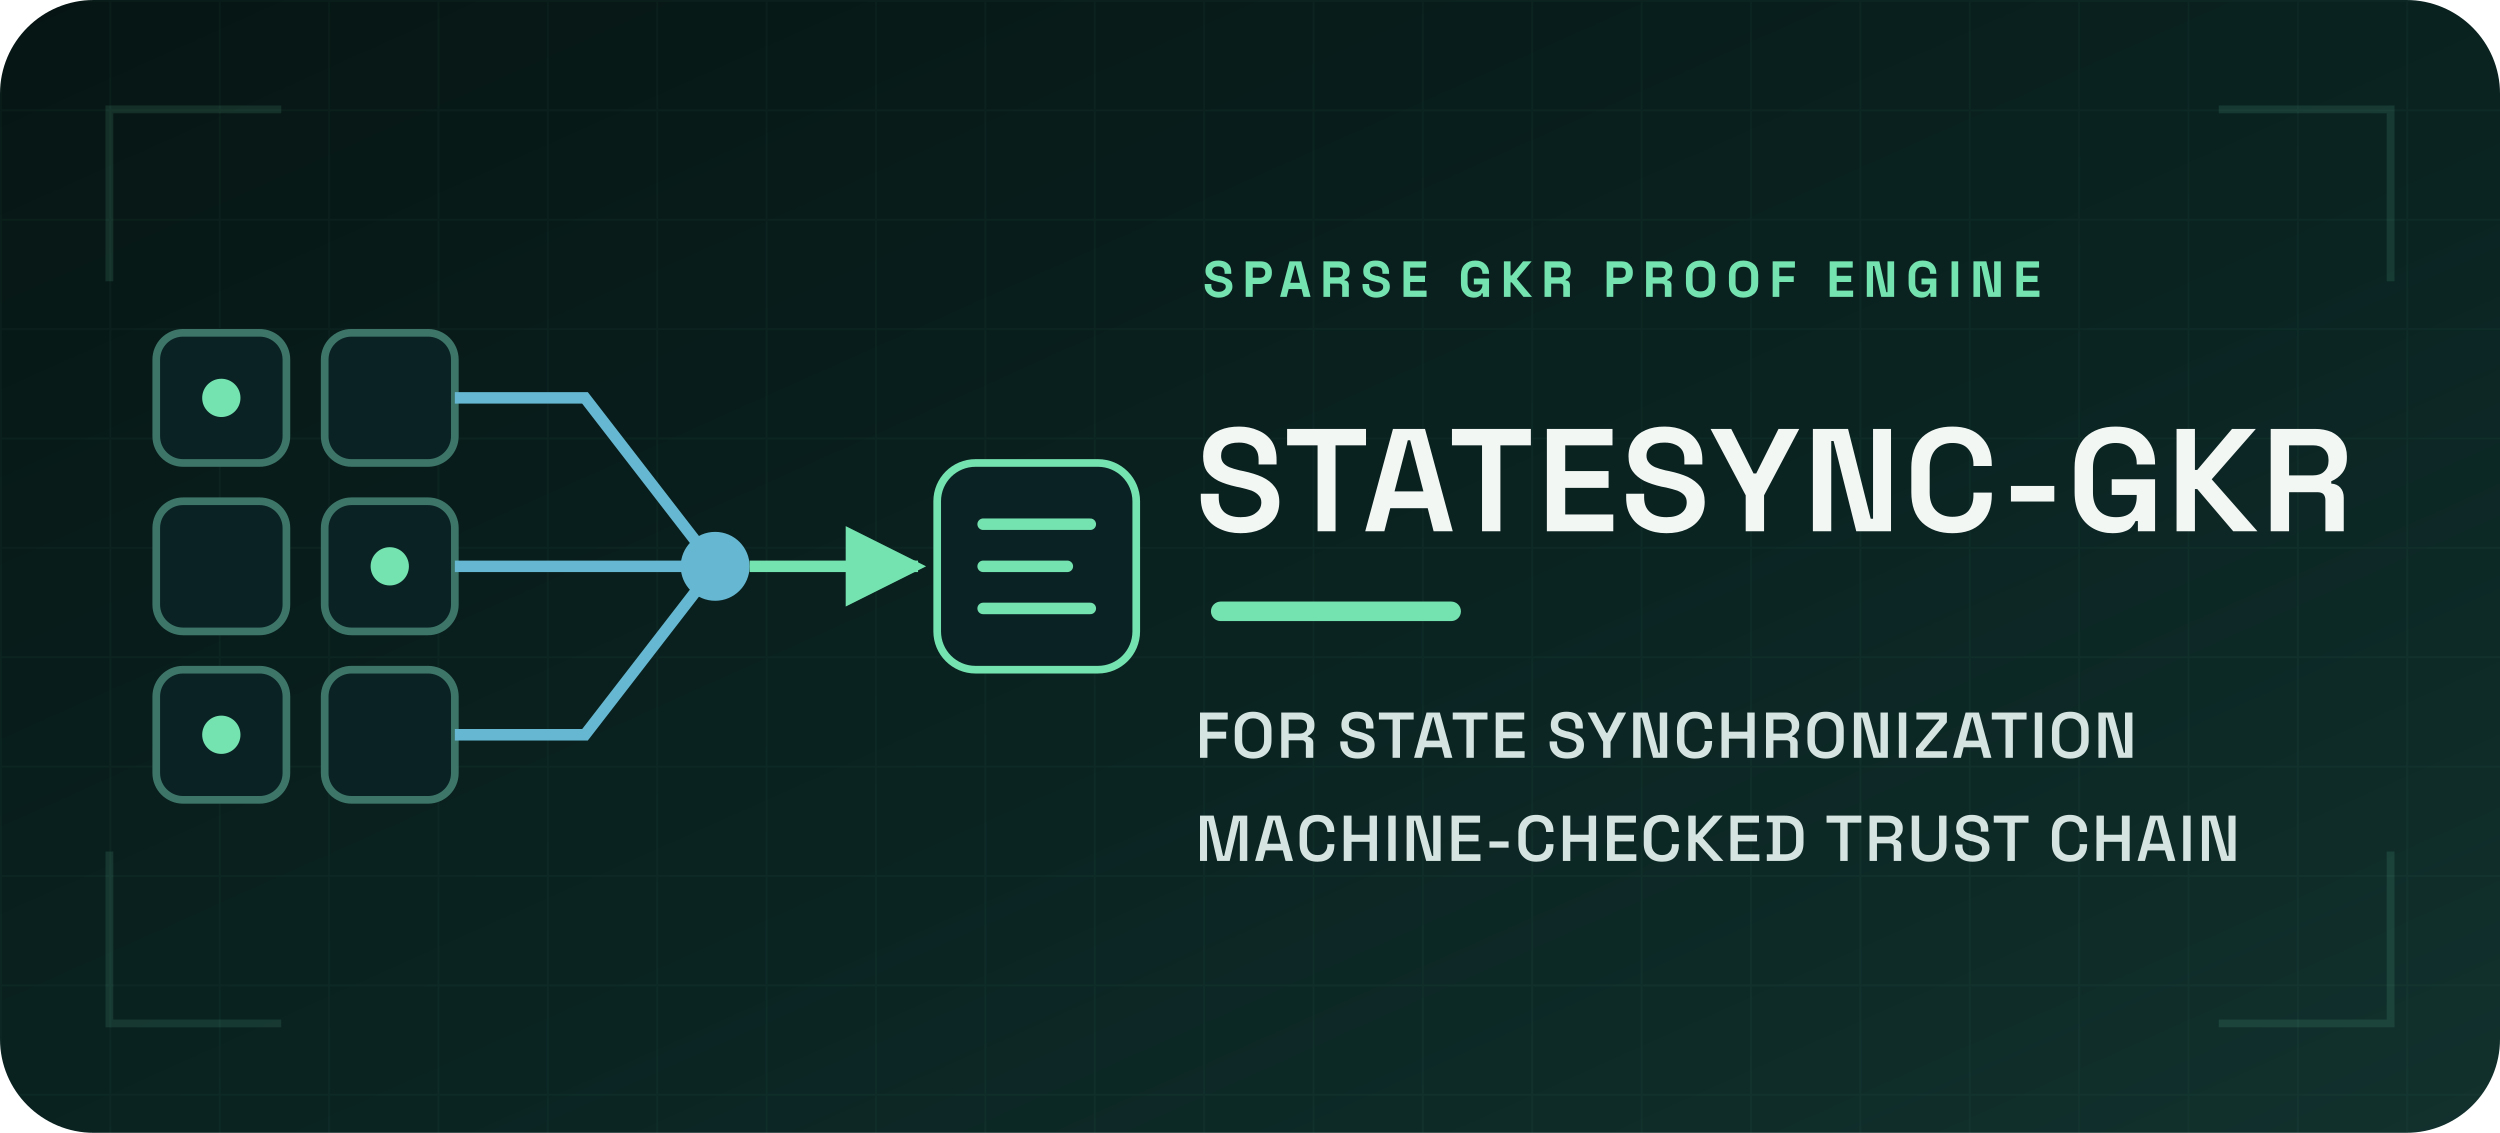
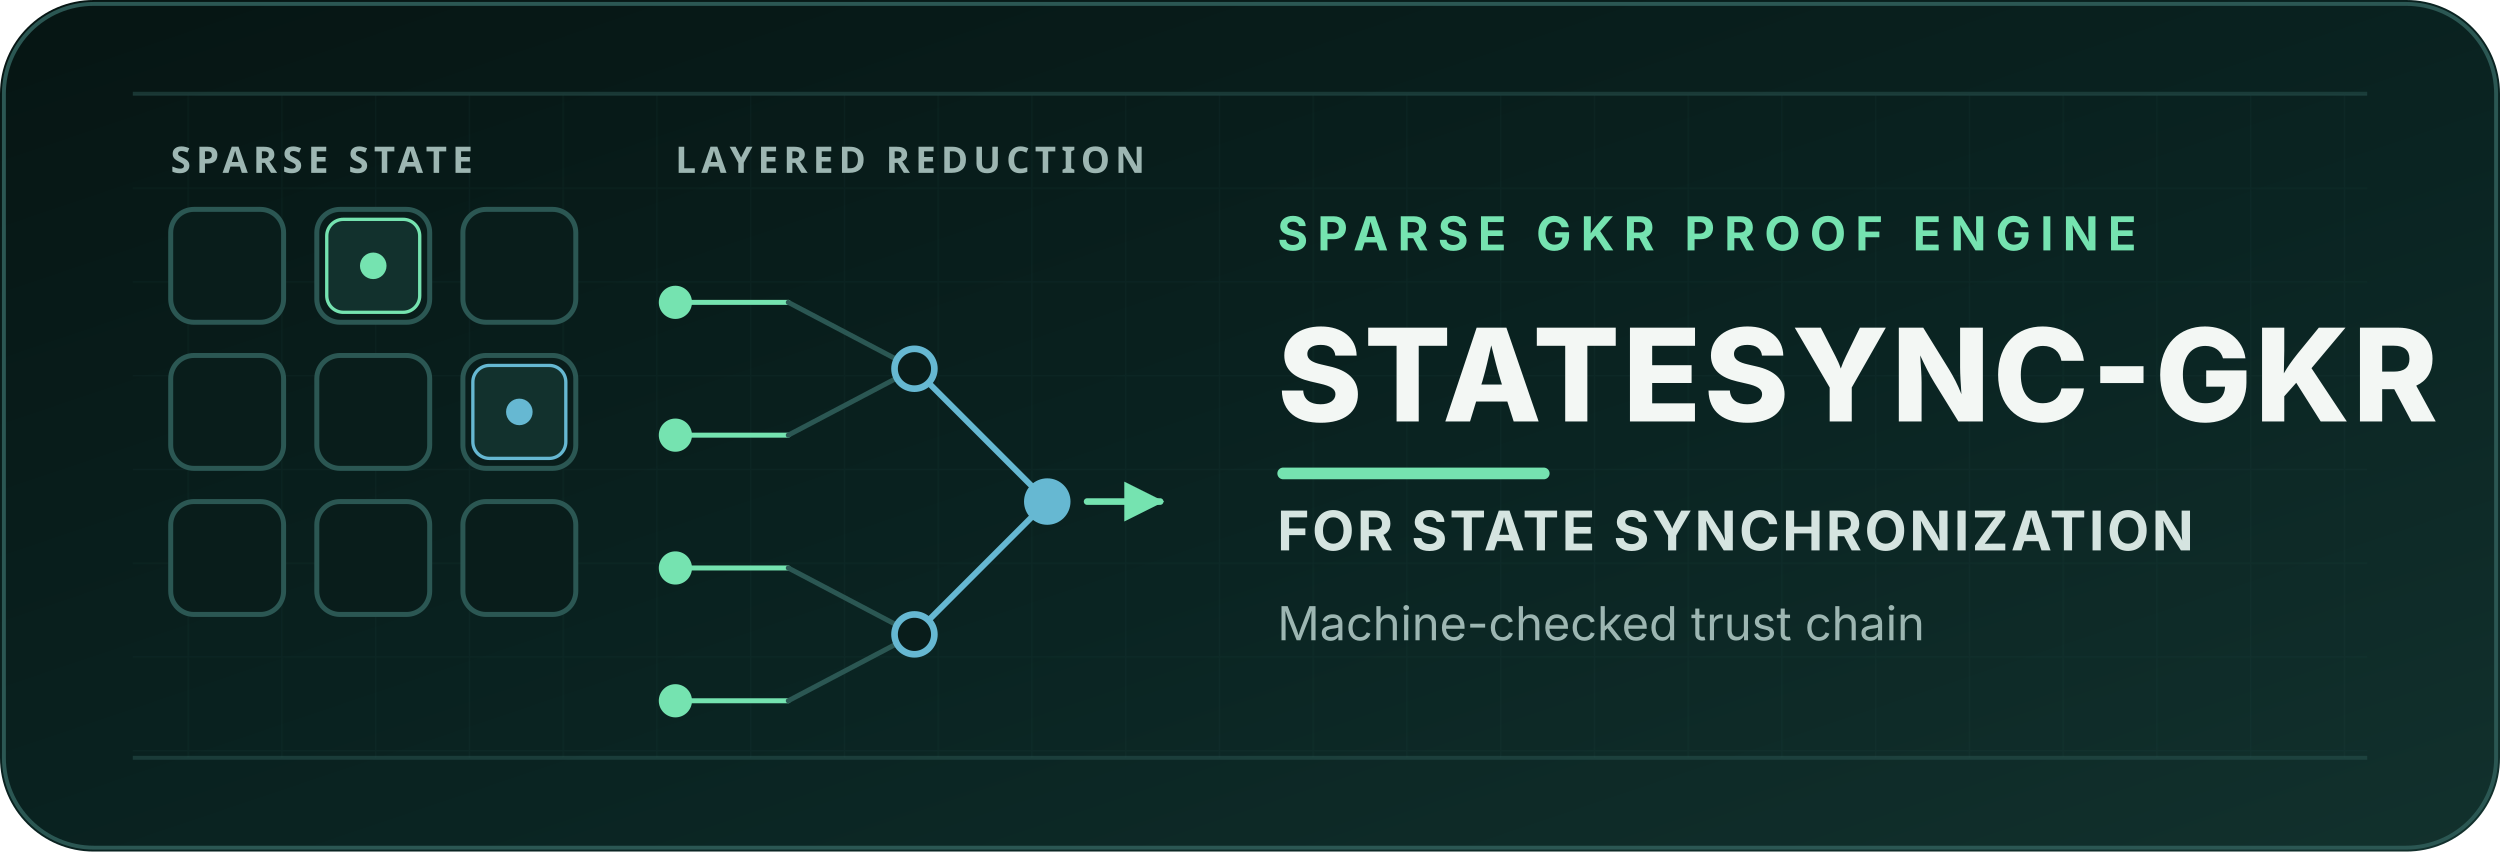
- <svg xmlns="http://www.w3.org/2000/svg" width="640" height="290" viewBox="0 0 640 290" role="img" aria-labelledby="title desc" preserveAspectRatio="xMidYMid meet">
+ <svg xmlns="http://www.w3.org/2000/svg" width="640" height="218" viewBox="0 0 640 218" role="img" aria-labelledby="hero-title hero-desc" preserveAspectRatio="xMidYMid meet">
  <defs>
    <linearGradient id="bg" x1="0" y1="0" x2="1" y2="1">
-       <stop stop-color="#061513" />
-       <stop offset=".58" stop-color="#0a2422" />
-       <stop offset="1" stop-color="#12312d" />
+       <stop offset="0" stop-color="#061513" />
+       <stop offset="0.58" stop-color="#0A2422" />
+       <stop offset="1" stop-color="#12312D" />
    </linearGradient>
-     <pattern id="grid" width="28" height="28" patternUnits="userSpaceOnUse">
-       <path d="M28 0H0v28" fill="none" stroke="#75e3b0" stroke-width="1" opacity=".035" />
+     <pattern id="grid" width="24" height="24" patternUnits="userSpaceOnUse">
+       <path d="M24 0H0V24" fill="none" stroke="#2B5753" stroke-width=".7" opacity=".28" />
    </pattern>
-     <marker id="arrow" viewBox="0 0 10 10" refX="9" refY="5" markerWidth="7" markerHeight="7" orient="auto">
-       <path d="M0 0 10 5 0 10Z" fill="#75e3b0" />
+     <marker id="arrow" viewBox="0 0 10 10" refX="9" refY="5" markerWidth="6" markerHeight="6" orient="auto">
+       <path d="M0 0L10 5L0 10Z" fill="#75E3B0" />
    </marker>
  </defs>
-   <rect width="640" height="290" rx="24" fill="url(#bg)" />
-   <rect width="640" height="290" rx="24" fill="url(#grid)" />
-   <path d="M28 72V28h44M568 28h44v44M28 218v44h44M568 262h44v-44" fill="none" stroke="#75e3b0" stroke-width="2" opacity=".12" />
-   <g transform="translate(40 85.2) scale(0.98)">
-     <g fill="#0a2224" stroke="#3d7669" stroke-width="2">
-       <rect x="0" y="0" width="34" height="34" rx="7" />
-       <rect x="44" y="0" width="34" height="34" rx="7" />
-       <rect x="0" y="44" width="34" height="34" rx="7" />
-       <rect x="44" y="44" width="34" height="34" rx="7" />
-       <rect x="0" y="88" width="34" height="34" rx="7" />
-       <rect x="44" y="88" width="34" height="34" rx="7" />
+   <rect width="640" height="218" rx="24" fill="url(#bg)" />
+   <rect x="1" y="1" width="638" height="216" rx="23" fill="none" stroke="#2B5753" />
+   <path d="M34 24H606M34 194H606" stroke="#2B5753" opacity=".48" />
+   <rect x="34" y="24" width="572" height="170" fill="url(#grid)" opacity=".35" />
+   <g data-unit="art" transform="translate(43.7 53.6) scale(0.85)">
+     <g>
+       <text x="0" y="-11" fill="#9DB6B2" font-family="ui-sans-serif,system-ui,sans-serif" font-size="11" font-weight="700" letter-spacing="1.6">SPARSE STATE</text>
+       <g fill="#091D1B" stroke="#2B5753" stroke-width="1.5">
+         <rect x="0" y="0" width="34" height="34" rx="7" />
+         <rect x="44" y="0" width="34" height="34" rx="7" />
+         <rect x="88" y="0" width="34" height="34" rx="7" />
+         <rect x="0" y="44" width="34" height="34" rx="7" />
+         <rect x="44" y="44" width="34" height="34" rx="7" />
+         <rect x="88" y="44" width="34" height="34" rx="7" />
+         <rect x="0" y="88" width="34" height="34" rx="7" />
+         <rect x="44" y="88" width="34" height="34" rx="7" />
+         <rect x="88" y="88" width="34" height="34" rx="7" />
+       </g>
+       <rect x="47" y="3" width="28" height="28" rx="5" fill="#12312D" stroke="#75E3B0" />
+       <rect x="91" y="47" width="28" height="28" rx="5" fill="#12312D" stroke="#66B8D2" />
+       <circle cx="61" cy="17" r="4" fill="#75E3B0" />
+       <circle cx="105" cy="61" r="4" fill="#66B8D2" />
    </g>
-     <g fill="#75e3b0">
-       <circle cx="17" cy="17" r="5" />
-       <circle cx="61" cy="61" r="5" />
-       <circle cx="17" cy="105" r="5" />
+     <g transform="translate(152 6)" fill="none" stroke-linecap="round" stroke-linejoin="round">
+       <text x="0" y="-17" fill="#9DB6B2" font-family="ui-sans-serif,system-ui,sans-serif" font-size="11" font-weight="700" letter-spacing="1.6" stroke="none">LAYERED REDUCTION</text>
+       <path d="M0 22H34M0 62H34M0 102H34M0 142H34" stroke="#75E3B0" stroke-width="1.5" />
+       <path d="M34 22L72 42M34 62L72 42M34 102L72 122M34 142L72 122" stroke="#2B5753" stroke-width="1.5" />
+       <path d="M72 42L112 82M72 122L112 82" stroke="#66B8D2" stroke-width="1.8" />
+       <g fill="#75E3B0" stroke="none">
+         <circle cx="0" cy="22" r="5" />
+         <circle cx="0" cy="62" r="5" />
+         <circle cx="0" cy="102" r="5" />
+         <circle cx="0" cy="142" r="5" />
+       </g>
+       <g fill="#091D1B" stroke="#66B8D2" stroke-width="2">
+         <circle cx="72" cy="42" r="6" />
+         <circle cx="72" cy="122" r="6" />
+       </g>
+       <circle cx="112" cy="82" r="7" fill="#66B8D2" stroke="none" />
+       <path d="M124 82H146" stroke="#75E3B0" stroke-width="2" marker-end="url(#arrow)" />
    </g>
-     <path d="M78 17h34l34 44M78 61h68M78 105h34l34-44" fill="none" stroke="#66b8d2" stroke-width="3" />
-     <circle cx="146" cy="61" r="9" fill="#66b8d2" />
-     <path d="M155 61h44" fill="none" stroke="#75e3b0" stroke-width="3" marker-end="url(#arrow)" />
-     <rect x="204" y="34" width="52" height="54" rx="10" fill="#0a2224" stroke="#75e3b0" stroke-width="2" />
-     <path d="M216 50h28M216 61h22M216 72h28" stroke="#75e3b0" stroke-width="3" stroke-linecap="round" />
  </g>
-   <rect x="310" y="154" width="64" height="5" rx="2.5" fill="#75e3b0" />
-   <path fill="#75E3B0" d="M312 76.2Q311 76.2 310.2 75.8Q309.4 75.4 308.9 74.7Q308.4 74 308.4 73V72.7H310.1V73Q310.1 73.9 310.6 74.3Q311.1 74.7 312 74.7Q312.9 74.7 313.3 74.3Q313.8 74 313.8 73.4Q313.8 73 313.6 72.8Q313.3 72.6 312.9 72.4Q312.5 72.3 311.9 72.2L311.6 72.1Q310.7 71.9 310 71.6Q309.4 71.2 309 70.7Q308.6 70.2 308.6 69.4Q308.6 68.5 309 67.9Q309.4 67.4 310.2 67Q310.9 66.7 311.9 66.7Q312.8 66.7 313.6 67Q314.4 67.4 314.8 68Q315.2 68.7 315.2 69.7V70.1H313.5V69.7Q313.5 69.2 313.3 68.8Q313.1 68.5 312.8 68.4Q312.4 68.2 311.9 68.2Q311.1 68.2 310.7 68.5Q310.3 68.8 310.3 69.3Q310.3 69.7 310.5 69.9Q310.7 70.1 311 70.3Q311.4 70.4 311.9 70.6L312.2 70.6Q313.2 70.8 313.9 71.2Q314.7 71.5 315.1 72Q315.5 72.5 315.5 73.4Q315.5 74.2 315 74.8Q314.6 75.5 313.8 75.8Q313.1 76.2 312 76.2ZM318.9 76V66.9H322.7Q323.5 66.9 324.2 67.2Q324.9 67.6 325.2 68.2Q325.6 68.8 325.6 69.7V69.9Q325.6 70.7 325.2 71.4Q324.8 72 324.2 72.3Q323.5 72.7 322.7 72.7H320.7V76H318.9ZM320.7 71.1H322.5Q323.1 71.1 323.5 70.8Q323.9 70.4 323.9 69.9V69.7Q323.9 69.1 323.5 68.8Q323.1 68.5 322.5 68.5H320.7V71.1ZM327.7 76 330.1 66.9H333.1L335.5 76H333.7L333.2 74H329.9L329.4 76H327.7ZM330.3 72.4H332.8L331.7 68H331.5L330.3 72.4ZM338.8 76V66.9H342.7Q343.6 66.9 344.2 67.2Q344.8 67.5 345.2 68Q345.5 68.6 345.5 69.3V69.5Q345.5 70.3 345.2 70.8Q344.8 71.3 344.2 71.6V71.8Q344.7 71.8 345 72.1Q345.3 72.5 345.3 73V76H343.6V73.3Q343.6 73 343.4 72.8Q343.2 72.6 342.9 72.6H340.5V76H338.8ZM340.5 71H342.5Q343.1 71 343.5 70.7Q343.8 70.3 343.8 69.8V69.7Q343.8 69.1 343.5 68.8Q343.2 68.5 342.5 68.5H340.5V71ZM352.3 76.2Q351.3 76.2 350.5 75.8Q349.7 75.4 349.2 74.7Q348.8 74 348.8 73V72.7H350.5V73Q350.5 73.9 351 74.3Q351.5 74.7 352.3 74.7Q353.2 74.7 353.7 74.3Q354.1 74 354.1 73.4Q354.1 73 353.9 72.8Q353.7 72.6 353.3 72.4Q352.9 72.3 352.3 72.2L352 72.1Q351 71.9 350.4 71.6Q349.7 71.2 349.3 70.7Q349 70.2 349 69.4Q349 68.5 349.4 67.9Q349.8 67.4 350.5 67Q351.2 66.7 352.2 66.7Q353.2 66.7 353.9 67Q354.7 67.4 355.1 68Q355.6 68.7 355.6 69.7V70.1H353.9V69.7Q353.9 69.2 353.7 68.8Q353.5 68.5 353.1 68.4Q352.7 68.2 352.2 68.2Q351.4 68.2 351 68.5Q350.7 68.8 350.7 69.3Q350.7 69.7 350.8 69.9Q351 70.1 351.4 70.3Q351.7 70.4 352.3 70.6L352.6 70.6Q353.5 70.8 354.3 71.2Q355 71.5 355.4 72Q355.8 72.5 355.8 73.4Q355.8 74.2 355.4 74.8Q354.9 75.5 354.2 75.8Q353.4 76.2 352.3 76.2ZM359.3 76V66.9H365.1V68.5H361V70.6H364.8V72.2H361V74.4H365.2V76H359.3ZM377.3 76.2Q376.4 76.2 375.6 75.8Q374.9 75.3 374.4 74.5Q374 73.7 374 72.5V70.4Q374 68.6 375 67.7Q376 66.7 377.7 66.7Q379.3 66.7 380.2 67.6Q381.2 68.5 381.2 70V70.1H379.5V70Q379.5 69.5 379.3 69.1Q379.1 68.7 378.7 68.5Q378.3 68.3 377.7 68.3Q376.7 68.3 376.2 68.8Q375.7 69.4 375.7 70.3V72.6Q375.7 73.5 376.2 74.1Q376.7 74.7 377.7 74.7Q378.6 74.7 379 74.2Q379.5 73.7 379.5 72.9V72.8H377.3V71.3H381.2V76H379.6V75.1H379.3Q379.3 75.3 379.1 75.6Q378.8 75.8 378.4 76Q378 76.2 377.3 76.2ZM385 76V66.9H386.7V70.5H387L389.9 66.9H392.1L388.3 71.4L392.2 76H390L387 72.3H386.7V76H385ZM395.4 76V66.9H399.3Q400.2 66.9 400.8 67.2Q401.4 67.5 401.8 68Q402.1 68.6 402.1 69.3V69.5Q402.1 70.3 401.8 70.8Q401.4 71.3 400.8 71.6V71.8Q401.3 71.8 401.6 72.1Q401.9 72.5 401.9 73V76H400.2V73.3Q400.2 73 400 72.8Q399.8 72.6 399.5 72.6H397.1V76H395.4ZM397.1 71H399.1Q399.7 71 400.1 70.7Q400.4 70.3 400.4 69.8V69.7Q400.4 69.1 400.1 68.8Q399.8 68.5 399.1 68.5H397.1V71ZM411.3 76V66.9H415Q415.9 66.9 416.6 67.2Q417.2 67.6 417.6 68.2Q418 68.8 418 69.7V69.9Q418 70.7 417.6 71.4Q417.2 72 416.5 72.3Q415.9 72.7 415 72.7H413V76H411.3ZM413 71.1H414.9Q415.5 71.1 415.9 70.8Q416.2 70.4 416.2 69.9V69.7Q416.2 69.1 415.9 68.8Q415.5 68.5 414.9 68.5H413V71.1ZM421.4 76V66.9H425.3Q426.2 66.9 426.8 67.2Q427.4 67.5 427.8 68Q428.1 68.6 428.1 69.3V69.5Q428.1 70.3 427.8 70.8Q427.4 71.3 426.8 71.6V71.8Q427.3 71.8 427.6 72.1Q427.9 72.5 427.9 73V76H426.2V73.3Q426.2 73 426 72.8Q425.8 72.6 425.5 72.6H423.1V76H421.4ZM423.1 71H425.1Q425.7 71 426.1 70.7Q426.4 70.3 426.4 69.8V69.7Q426.4 69.1 426.1 68.8Q425.8 68.5 425.1 68.5H423.1V71ZM435.3 76.2Q433.6 76.2 432.6 75.2Q431.6 74.3 431.6 72.5V70.4Q431.6 68.6 432.6 67.7Q433.6 66.7 435.3 66.7Q437 66.7 438.1 67.7Q439.1 68.6 439.1 70.4V72.5Q439.1 74.3 438.1 75.2Q437 76.2 435.3 76.2ZM435.3 74.6Q436.3 74.6 436.8 74.1Q437.4 73.5 437.4 72.6V70.3Q437.4 69.4 436.8 68.8Q436.3 68.3 435.3 68.3Q434.4 68.3 433.8 68.8Q433.3 69.4 433.3 70.3V72.6Q433.3 73.5 433.8 74.1Q434.4 74.6 435.3 74.6ZM446.3 76.2Q444.6 76.2 443.6 75.2Q442.6 74.3 442.6 72.5V70.4Q442.6 68.6 443.6 67.7Q444.6 66.7 446.3 66.7Q448 66.7 449.1 67.7Q450.1 68.6 450.1 70.4V72.5Q450.1 74.3 449.1 75.2Q448 76.2 446.3 76.2ZM446.3 74.6Q447.3 74.6 447.8 74.1Q448.3 73.5 448.3 72.6V70.3Q448.3 69.4 447.8 68.8Q447.3 68.3 446.3 68.3Q445.4 68.3 444.8 68.8Q444.3 69.4 444.3 70.3V72.6Q444.3 73.5 444.8 74.1Q445.4 74.6 446.3 74.6ZM453.8 76V66.9H459.5V68.5H455.5V70.7H459.2V72.2H455.5V76H453.8ZM468.4 76V66.9H474.3V68.5H470.2V70.6H473.9V72.2H470.2V74.4H474.4V76H468.4ZM477.9 76V66.9H481.1L482.9 74.8H483.2V66.9H484.9V76H481.6L479.8 68.1H479.5V76H477.9ZM491.9 76.2Q491 76.2 490.2 75.8Q489.5 75.3 489 74.5Q488.6 73.7 488.6 72.5V70.4Q488.6 68.6 489.6 67.7Q490.5 66.7 492.2 66.7Q493.9 66.7 494.8 67.6Q495.7 68.5 495.7 70V70.1H494.1V70Q494.1 69.5 493.9 69.1Q493.7 68.7 493.2 68.5Q492.8 68.3 492.2 68.3Q491.3 68.3 490.8 68.8Q490.3 69.4 490.3 70.3V72.6Q490.3 73.5 490.8 74.1Q491.3 74.7 492.3 74.7Q493.2 74.7 493.6 74.2Q494.1 73.7 494.1 72.9V72.8H491.9V71.3H495.7V76H494.2V75.1H493.9Q493.8 75.3 493.6 75.6Q493.4 75.8 493 76Q492.6 76.2 491.9 76.2ZM499.6 76V66.9H501.3V76H499.6ZM505.2 76V66.9H508.5L510.3 74.8H510.5V66.9H512.2V76H509L507.2 68.1H506.9V76H505.2ZM516.2 76V66.9H522V68.5H517.9V70.6H521.6V72.2H517.9V74.4H522.1V76H516.2Z" />
-   <path fill="#F3F7F4" d="M317.6 136.5Q314.6 136.5 312.3 135.4Q310 134.4 308.7 132.3Q307.4 130.3 307.4 127.4V126.4H312V127.4Q312 129.9 313.5 131.2Q315 132.4 317.6 132.4Q320.2 132.4 321.5 131.3Q322.9 130.3 322.9 128.6Q322.9 127.5 322.2 126.8Q321.6 126.1 320.4 125.6Q319.2 125.2 317.5 124.8L316.5 124.6Q313.8 124 311.9 123.1Q310 122.1 309 120.7Q308 119.2 308 116.8Q308 114.4 309.1 112.7Q310.2 111 312.3 110.1Q314.4 109.2 317.2 109.2Q319.9 109.2 322.1 110.2Q324.3 111.1 325.6 113Q326.8 114.9 326.8 117.7V118.9H322.2V117.7Q322.2 116.1 321.6 115.2Q321 114.2 319.8 113.8Q318.7 113.3 317.2 113.3Q314.9 113.3 313.7 114.2Q312.6 115.1 312.6 116.7Q312.6 117.7 313.1 118.4Q313.6 119.1 314.7 119.6Q315.7 120 317.3 120.4L318.3 120.6Q321.1 121.2 323.1 122.1Q325.2 123.1 326.3 124.6Q327.5 126.1 327.5 128.5Q327.5 130.9 326.3 132.7Q325 134.5 322.8 135.5Q320.6 136.5 317.6 136.5ZM337.3 136V114H329.5V109.8H349.7V114H341.9V136H337.3ZM349.5 136 356.6 109.8H364.8L371.9 136H367L365.5 130.1H355.9L354.4 136H349.5ZM357 125.8H364.4L361 112.7H360.4L357 125.8ZM379.4 136V114H371.7V109.8H391.9V114H384.1V136H379.4ZM396 136V109.8H412.8V114H400.7V120.6H411.8V124.9H400.7V131.7H413V136H396ZM426.6 136.5Q423.6 136.5 421.3 135.4Q418.9 134.4 417.6 132.3Q416.3 130.3 416.3 127.4V126.4H420.9V127.4Q420.9 129.9 422.5 131.2Q424 132.4 426.6 132.4Q429.2 132.4 430.5 131.3Q431.8 130.3 431.8 128.6Q431.8 127.5 431.2 126.8Q430.6 126.1 429.4 125.6Q428.2 125.2 426.5 124.8L425.4 124.6Q422.8 124 420.9 123.1Q419 122.1 418 120.7Q416.9 119.2 416.9 116.8Q416.9 114.4 418.1 112.7Q419.2 111 421.3 110.1Q423.3 109.2 426.1 109.2Q428.9 109.2 431.1 110.2Q433.3 111.1 434.5 113Q435.8 114.9 435.8 117.7V118.9H431.2V117.7Q431.2 116.1 430.6 115.2Q429.9 114.2 428.8 113.8Q427.7 113.3 426.1 113.3Q423.8 113.3 422.7 114.2Q421.5 115.1 421.5 116.7Q421.5 117.7 422.1 118.4Q422.6 119.1 423.7 119.6Q424.7 120 426.3 120.4L427.3 120.6Q430.1 121.2 432.1 122.1Q434.1 123.1 435.3 124.6Q436.4 126.1 436.4 128.5Q436.4 130.9 435.2 132.7Q434 134.5 431.8 135.5Q429.6 136.5 426.6 136.5ZM446.9 136V126.8L437.9 109.8H443.2L448.9 121.2H449.6L455.3 109.8H460.6L451.6 126.8V136H446.9ZM464.1 136V109.8H473.1L478.9 132.8H479.5V109.8H484.1V136H475.2L469.4 112.9H468.8V136H464.1ZM499.8 136.5Q495 136.5 492.1 133.8Q489.3 131.1 489.3 126V119.7Q489.3 114.7 492.1 111.9Q495 109.2 499.8 109.2Q504.6 109.2 507.2 111.9Q509.9 114.5 509.9 119.1V119.3H505.2V118.9Q505.2 116.5 503.9 115Q502.6 113.4 499.8 113.4Q497.1 113.4 495.5 115.1Q494 116.8 494 119.7V126.1Q494 129 495.5 130.6Q497.1 132.3 499.8 132.3Q502.6 132.3 503.9 130.8Q505.2 129.2 505.2 126.8V126.1H509.9V126.7Q509.9 131.3 507.2 133.9Q504.6 136.5 499.8 136.5ZM514.8 128.4V124.4H525.9V128.4H514.8ZM540.8 136.5Q538.1 136.5 535.9 135.3Q533.7 134.1 532.4 131.7Q531.1 129.4 531.1 126V119.7Q531.1 114.7 533.9 111.9Q536.8 109.2 541.6 109.2Q546.4 109.2 549 111.8Q551.7 114.4 551.7 118.7V118.9H547V118.6Q547 117.1 546.4 116Q545.8 114.8 544.6 114.1Q543.4 113.4 541.6 113.4Q538.9 113.4 537.3 115.1Q535.8 116.8 535.8 119.7V126.1Q535.8 129 537.3 130.7Q538.9 132.4 541.7 132.4Q544.5 132.4 545.8 130.9Q547 129.4 547 127.1V126.7H540.6V122.7H551.7V136H547.3V133.4H546.7Q546.4 134.1 545.8 134.8Q545.2 135.6 544 136Q542.8 136.5 540.8 136.5ZM557.2 136V109.8H561.9V120.3H562.5L571.4 109.8H577.5L566.2 122.7L577.9 136H571.7L562.5 125.2H561.9V136H557.2ZM581.3 136V109.8H592.6Q595 109.8 596.9 110.6Q598.7 111.5 599.7 113Q600.8 114.6 600.8 116.8V117.2Q600.8 119.6 599.6 121.1Q598.5 122.5 596.8 123.2V123.8Q598.3 123.9 599.1 124.8Q600 125.8 600 127.4V136H595.3V128Q595.3 127.1 594.8 126.5Q594.3 126 593.2 126H586V136H581.3ZM586 121.7H592.1Q594 121.7 595 120.7Q596.1 119.7 596.1 118V117.7Q596.1 116 595 115Q594 114 592.1 114H586V121.7Z" />
-   <path fill="#D5E4E0" d="M307.2 194V182.4H314.3V184.2H309.1V187.3H313.9V189.1H309.1V194H307.2ZM320.8 194.2Q318.7 194.2 317.4 193Q316.1 191.8 316.1 189.6V186.9Q316.1 184.6 317.4 183.4Q318.7 182.2 320.8 182.2Q322.9 182.2 324.2 183.4Q325.5 184.6 325.5 186.9V189.6Q325.5 191.8 324.2 193Q322.9 194.2 320.8 194.2ZM320.8 192.5Q322.1 192.5 322.8 191.8Q323.6 191 323.6 189.6V186.8Q323.6 185.5 322.8 184.7Q322.1 183.9 320.8 183.9Q319.5 183.9 318.8 184.7Q318 185.5 318 186.8V189.6Q318 191 318.8 191.8Q319.5 192.5 320.8 192.5ZM328 194V182.4H332.9Q334 182.4 334.8 182.8Q335.6 183.2 336.1 183.9Q336.5 184.6 336.5 185.5V185.7Q336.5 186.8 336 187.4Q335.5 188.1 334.8 188.4V188.6Q335.4 188.7 335.8 189.1Q336.2 189.5 336.2 190.2V194H334.3V190.5Q334.3 190 334 189.8Q333.8 189.5 333.3 189.5H329.9V194H328ZM329.9 187.8H332.7Q333.6 187.8 334.1 187.3Q334.6 186.9 334.6 186.1V185.9Q334.6 185.1 334.1 184.6Q333.6 184.2 332.7 184.2H329.9V187.8ZM347.6 194.2Q346.3 194.2 345.3 193.8Q344.3 193.3 343.7 192.4Q343.1 191.5 343.1 190.2V189.8H345V190.2Q345 191.4 345.7 192Q346.4 192.6 347.6 192.6Q348.8 192.6 349.4 192.1Q350 191.6 350 190.8Q350 190.3 349.7 189.9Q349.4 189.6 348.9 189.4Q348.4 189.2 347.6 189L347.1 188.9Q345.9 188.6 345.1 188.2Q344.3 187.8 343.8 187.2Q343.4 186.5 343.4 185.5Q343.4 184.5 343.9 183.7Q344.4 183 345.3 182.6Q346.2 182.2 347.4 182.2Q348.6 182.2 349.6 182.6Q350.5 183 351.1 183.9Q351.6 184.7 351.6 185.9V186.5H349.7V185.9Q349.7 185.2 349.5 184.7Q349.2 184.3 348.6 184.1Q348.1 183.9 347.4 183.9Q346.4 183.9 345.8 184.3Q345.3 184.7 345.3 185.5Q345.3 186 345.5 186.3Q345.8 186.6 346.2 186.8Q346.7 187 347.4 187.2L348 187.3Q349.1 187.6 350 188Q350.9 188.4 351.4 189Q351.9 189.7 351.9 190.7Q351.9 191.8 351.4 192.6Q350.8 193.3 349.9 193.8Q348.9 194.2 347.6 194.2ZM356.5 194V184.2H353V182.4H361.9V184.2H358.4V194H356.5ZM362 194 365.2 182.4H368.6L371.8 194H369.8L369.1 191.3H364.7L364 194H362ZM365.1 189.6H368.6L367 183.6H366.8L365.1 189.6ZM375.4 194V184.2H371.9V182.4H380.8V184.2H377.3V194H375.4ZM382.9 194V182.4H390.2V184.2H384.8V187.3H389.7V189H384.8V192.3H390.3V194H382.9ZM401.2 194.2Q399.9 194.2 398.9 193.8Q397.9 193.3 397.3 192.4Q396.7 191.5 396.7 190.2V189.8H398.6V190.2Q398.6 191.4 399.3 192Q400 192.6 401.2 192.6Q402.4 192.6 403 192.1Q403.6 191.6 403.6 190.8Q403.6 190.3 403.3 189.9Q403 189.6 402.5 189.4Q402 189.2 401.2 189L400.7 188.9Q399.5 188.6 398.7 188.2Q397.9 187.8 397.4 187.2Q397 186.5 397 185.5Q397 184.5 397.5 183.7Q398 183 398.9 182.6Q399.8 182.2 401 182.2Q402.2 182.2 403.2 182.6Q404.1 183 404.7 183.9Q405.2 184.7 405.2 185.9V186.5H403.3V185.9Q403.3 185.2 403 184.7Q402.8 184.3 402.2 184.1Q401.7 183.9 401 183.9Q400 183.9 399.4 184.3Q398.9 184.7 398.9 185.5Q398.9 186 399.1 186.3Q399.4 186.6 399.8 186.8Q400.3 187 401 187.2L401.6 187.3Q402.7 187.6 403.6 188Q404.5 188.4 405 189Q405.5 189.7 405.5 190.7Q405.5 191.8 405 192.6Q404.4 193.3 403.5 193.8Q402.5 194.2 401.2 194.2ZM410.4 194V189.9L406.4 182.4H408.5L411.2 187.6H411.5L414.1 182.4H416.3L412.3 189.9V194H410.4ZM418.1 194V182.4H421.8L424.6 192.7H424.9V182.4H426.8V194H423.2L420.3 183.7H420V194H418.1ZM433.9 194.2Q431.8 194.2 430.6 193Q429.3 191.8 429.3 189.6V186.9Q429.3 184.6 430.6 183.4Q431.8 182.2 433.9 182.2Q436 182.2 437.2 183.4Q438.3 184.5 438.3 186.5V186.6H436.4V186.5Q436.4 185.4 435.8 184.6Q435.2 183.9 433.9 183.9Q432.7 183.9 432 184.7Q431.2 185.5 431.2 186.8V189.6Q431.2 191 432 191.7Q432.7 192.5 433.9 192.5Q435.2 192.5 435.8 191.8Q436.4 191.1 436.4 190V189.7H438.3V189.9Q438.3 191.9 437.2 193.1Q436 194.2 433.9 194.2ZM440.7 194V182.4H442.6V187.3H447.3V182.4H449.2V194H447.3V189.1H442.6V194H440.7ZM452.1 194V182.4H457Q458 182.4 458.8 182.8Q459.7 183.2 460.1 183.9Q460.6 184.6 460.6 185.5V185.7Q460.6 186.8 460 187.4Q459.5 188.1 458.8 188.4V188.6Q459.4 188.7 459.8 189.1Q460.2 189.5 460.2 190.2V194H458.3V190.5Q458.3 190 458.1 189.8Q457.8 189.5 457.3 189.5H454V194H452.1ZM454 187.8H456.8Q457.7 187.8 458.2 187.3Q458.7 186.9 458.7 186.1V185.9Q458.7 185.1 458.2 184.6Q457.7 184.2 456.8 184.2H454V187.8ZM467.4 194.2Q465.2 194.2 464 193Q462.7 191.8 462.7 189.6V186.9Q462.7 184.6 464 183.4Q465.2 182.2 467.4 182.2Q469.5 182.2 470.8 183.4Q472 184.6 472 186.9V189.6Q472 191.8 470.8 193Q469.5 194.2 467.4 194.2ZM467.4 192.5Q468.7 192.5 469.4 191.8Q470.1 191 470.1 189.6V186.8Q470.1 185.5 469.4 184.7Q468.7 183.9 467.4 183.9Q466.1 183.9 465.3 184.7Q464.6 185.5 464.6 186.8V189.6Q464.6 191 465.3 191.8Q466.1 192.5 467.4 192.5ZM474.6 194V182.4H478.2L481.1 192.7H481.4V182.4H483.3V194H479.6L476.7 183.7H476.5V194H474.6ZM486.1 194V182.4H488V194H486.1ZM490.5 194V191.6L496.4 184.4V184.2H490.6V182.4H498.4V184.9L492.4 192.1V192.3H498.4V194H490.5ZM500 194 503.2 182.4H506.6L509.8 194H507.8L507.1 191.3H502.7L502 194H500ZM503.2 189.6H506.6L505 183.6H504.8L503.2 189.6ZM513.4 194V184.2H509.9V182.4H518.8V184.2H515.3V194H513.4ZM520.9 194V182.4H522.8V194H520.9ZM530 194.2Q527.8 194.2 526.6 193Q525.3 191.8 525.3 189.6V186.9Q525.3 184.6 526.6 183.4Q527.8 182.2 530 182.2Q532.1 182.2 533.4 183.4Q534.7 184.6 534.7 186.9V189.6Q534.7 191.8 533.4 193Q532.1 194.2 530 194.2ZM530 192.5Q531.3 192.5 532 191.8Q532.8 191 532.8 189.6V186.8Q532.8 185.5 532 184.7Q531.3 183.9 530 183.9Q528.7 183.9 527.9 184.7Q527.2 185.5 527.2 186.8V189.6Q527.2 191 527.9 191.8Q528.7 192.5 530 192.5ZM537.2 194V182.4H540.9L543.7 192.7H544V182.4H545.9V194H542.3L539.4 183.7H539.1V194H537.2Z" />
-   <path fill="#D5E4E0" d="M307.2 220.4V208.8H310.7L313.1 219.1H313.4L315.7 208.8H319.3V220.4H317.4V210.2H317.2L314.8 220.4H311.6L309.3 210.2H309V220.4H307.2ZM321.3 220.4 324.5 208.8H327.8L331 220.4H329.1L328.4 217.7H324L323.3 220.4H321.3ZM324.4 216H327.9L326.3 210H326L324.4 216ZM337.3 220.6Q335.1 220.6 333.9 219.4Q332.7 218.2 332.7 216V213.3Q332.7 211 333.9 209.8Q335.1 208.6 337.3 208.6Q339.4 208.6 340.5 209.8Q341.6 210.9 341.6 212.9V213H339.8V212.9Q339.8 211.8 339.1 211Q338.5 210.3 337.3 210.3Q336 210.3 335.3 211.1Q334.6 211.9 334.6 213.2V216Q334.6 217.4 335.3 218.1Q336 218.9 337.3 218.9Q338.5 218.9 339.1 218.2Q339.8 217.5 339.8 216.4V216.1H341.6V216.3Q341.6 218.3 340.5 219.5Q339.4 220.6 337.3 220.6ZM344 220.4V208.8H346V213.7H350.6V208.8H352.5V220.4H350.6V215.5H346V220.4H344ZM355.4 220.4V208.8H357.3V220.4H355.4ZM360.1 220.4V208.8H363.7L366.6 219.1H366.9V208.8H368.8V220.4H365.1L362.3 210.1H362V220.4H360.1ZM371.6 220.4V208.8H378.9V210.6H373.5V213.7H378.5V215.4H373.5V218.7H379V220.4H371.6ZM381.3 217V215.4H386.2V217H381.3ZM393.3 220.6Q391.2 220.6 390 219.4Q388.7 218.2 388.7 216V213.3Q388.7 211 390 209.8Q391.2 208.6 393.3 208.6Q395.4 208.6 396.6 209.8Q397.7 210.9 397.7 212.9V213H395.8V212.9Q395.8 211.8 395.2 211Q394.6 210.3 393.3 210.3Q392.1 210.3 391.4 211.1Q390.6 211.9 390.6 213.2V216Q390.6 217.4 391.4 218.1Q392.1 218.9 393.3 218.9Q394.6 218.9 395.2 218.2Q395.8 217.5 395.8 216.4V216.1H397.7V216.3Q397.7 218.3 396.6 219.5Q395.4 220.6 393.3 220.6ZM400.1 220.4V208.8H402V213.7H406.7V208.8H408.6V220.4H406.7V215.5H402V220.4H400.1ZM411.4 220.4V208.8H418.8V210.6H413.4V213.7H418.3V215.4H413.4V218.7H418.9V220.4H411.4ZM425.5 220.6Q423.3 220.6 422.1 219.4Q420.8 218.2 420.8 216V213.3Q420.8 211 422.1 209.8Q423.3 208.6 425.5 208.6Q427.6 208.6 428.7 209.8Q429.8 210.9 429.8 212.9V213H428V212.9Q428 211.8 427.3 211Q426.7 210.3 425.5 210.3Q424.2 210.3 423.5 211.1Q422.8 211.9 422.8 213.2V216Q422.8 217.4 423.5 218.1Q424.2 218.9 425.5 218.9Q426.7 218.9 427.3 218.2Q428 217.5 428 216.4V216.1H429.8V216.3Q429.8 218.3 428.7 219.5Q427.6 220.6 425.5 220.6ZM432.2 220.4V208.8H434.1V213.6H434.4L438.6 208.8H441L435.9 214.5L441.2 220.4H438.7L434.4 215.6H434.1V220.4H432.2ZM443 220.4V208.8H450.3V210.6H444.9V213.7H449.8V215.4H444.9V218.7H450.4V220.4H443ZM452.3 220.4V218.7H453.8V210.5H452.3V208.8H456.9Q459.2 208.8 460.5 210Q461.7 211.2 461.7 213.5V215.7Q461.7 218.1 460.5 219.2Q459.2 220.4 456.9 220.4H452.3ZM455.7 218.7H457Q458.4 218.7 459.1 217.9Q459.8 217.2 459.8 215.8V213.5Q459.8 212 459.1 211.3Q458.4 210.6 457 210.6H455.7V218.7ZM471.1 220.4V210.6H467.6V208.8H476.5V210.6H473V220.4H471.1ZM478.6 220.4V208.8H483.5Q484.5 208.8 485.3 209.2Q486.2 209.6 486.6 210.3Q487.1 211 487.1 211.9V212.1Q487.1 213.2 486.5 213.8Q486 214.5 485.3 214.8V215Q485.9 215.1 486.3 215.5Q486.7 215.9 486.7 216.6V220.4H484.8V216.9Q484.8 216.4 484.6 216.2Q484.3 215.9 483.8 215.9H480.5V220.4H478.6ZM480.5 214.2H483.3Q484.2 214.2 484.7 213.7Q485.2 213.3 485.2 212.5V212.3Q485.2 211.5 484.7 211Q484.2 210.6 483.3 210.6H480.5V214.2ZM493.8 220.6Q492.5 220.6 491.5 220.1Q490.5 219.6 489.9 218.7Q489.4 217.7 489.4 216.4V208.8H491.3V216.5Q491.3 217.6 492 218.3Q492.6 218.9 493.8 218.9Q495.1 218.9 495.7 218.3Q496.4 217.6 496.4 216.5V208.8H498.3V216.4Q498.3 217.7 497.7 218.7Q497.2 219.6 496.2 220.1Q495.2 220.6 493.8 220.6ZM505 220.6Q503.7 220.6 502.7 220.2Q501.6 219.7 501.1 218.8Q500.5 217.9 500.5 216.6V216.2H502.4V216.6Q502.4 217.8 503.1 218.4Q503.8 219 505 219Q506.2 219 506.8 218.5Q507.4 218 507.4 217.2Q507.4 216.7 507.1 216.3Q506.8 216 506.3 215.8Q505.7 215.6 505 215.4L504.4 215.3Q503.3 215 502.5 214.6Q501.7 214.2 501.2 213.6Q500.8 212.9 500.8 211.9Q500.8 210.9 501.3 210.1Q501.8 209.4 502.7 209Q503.6 208.6 504.8 208.6Q506 208.6 506.9 209Q507.9 209.4 508.5 210.3Q509 211.1 509 212.3V212.9H507.1V212.3Q507.1 211.6 506.8 211.1Q506.5 210.7 506 210.5Q505.5 210.3 504.8 210.3Q503.7 210.3 503.2 210.7Q502.6 211.1 502.6 211.9Q502.6 212.4 502.9 212.7Q503.1 213 503.6 213.2Q504.1 213.4 504.8 213.6L505.4 213.7Q506.5 214 507.4 214.4Q508.3 214.8 508.8 215.4Q509.3 216.1 509.3 217.1Q509.3 218.2 508.7 219Q508.2 219.7 507.3 220.2Q506.3 220.6 505 220.6ZM513.9 220.4V210.6H510.4V208.8H519.3V210.6H515.8V220.4H513.9ZM529.9 220.6Q527.8 220.6 526.5 219.4Q525.3 218.2 525.3 216V213.3Q525.3 211 526.5 209.8Q527.8 208.6 529.9 208.6Q532 208.6 533.1 209.8Q534.3 210.9 534.3 212.9V213H532.4V212.9Q532.4 211.8 531.8 211Q531.2 210.3 529.9 210.3Q528.6 210.3 527.9 211.1Q527.2 211.9 527.2 213.2V216Q527.2 217.4 527.9 218.1Q528.6 218.9 529.9 218.9Q531.2 218.9 531.8 218.2Q532.4 217.5 532.4 216.4V216.1H534.3V216.3Q534.3 218.3 533.1 219.5Q532 220.6 529.9 220.6ZM536.7 220.4V208.8H538.6V213.7H543.2V208.8H545.2V220.4H543.2V215.5H538.6V220.4H536.7ZM547.2 220.4 550.4 208.8H553.7L556.9 220.4H555L554.2 217.7H549.8L549.1 220.4H547.2ZM550.3 216H553.8L552.2 210H551.9L550.3 216ZM558.9 220.4V208.8H560.8V220.4H558.9ZM563.7 220.4V208.8H567.3L570.2 219.1H570.5V208.8H572.3V220.4H568.7L565.8 210.1H565.5V220.4H563.7Z" />
+   <g data-unit="text" transform="translate(327 64.1)" font-family="ui-sans-serif,system-ui,-apple-system,Segoe UI,sans-serif">
+     <text x="0" y="0" fill="#75E3B0" font-size="12" font-weight="750" letter-spacing="2.4">SPARSE GKR PROOF ENGINE</text>
+     <text x="0" y="43.8" fill="#F3F7F4" font-size="33" font-weight="800" letter-spacing="0.7">STATESYNC-GKR</text>
+     <rect x="0" y="55.6" width="69.7" height="3" rx="1.5" fill="#75E3B0" />
+     <text x="0" y="76.8" fill="#D5E4E0" font-size="14" font-weight="650" letter-spacing="0.7">FOR STATE SYNCHRONIZATION</text>
+     <text x="0" y="99.8" fill="#9DB6B2" font-size="12">Machine-checked trust chain</text>
+   </g>
</svg>
